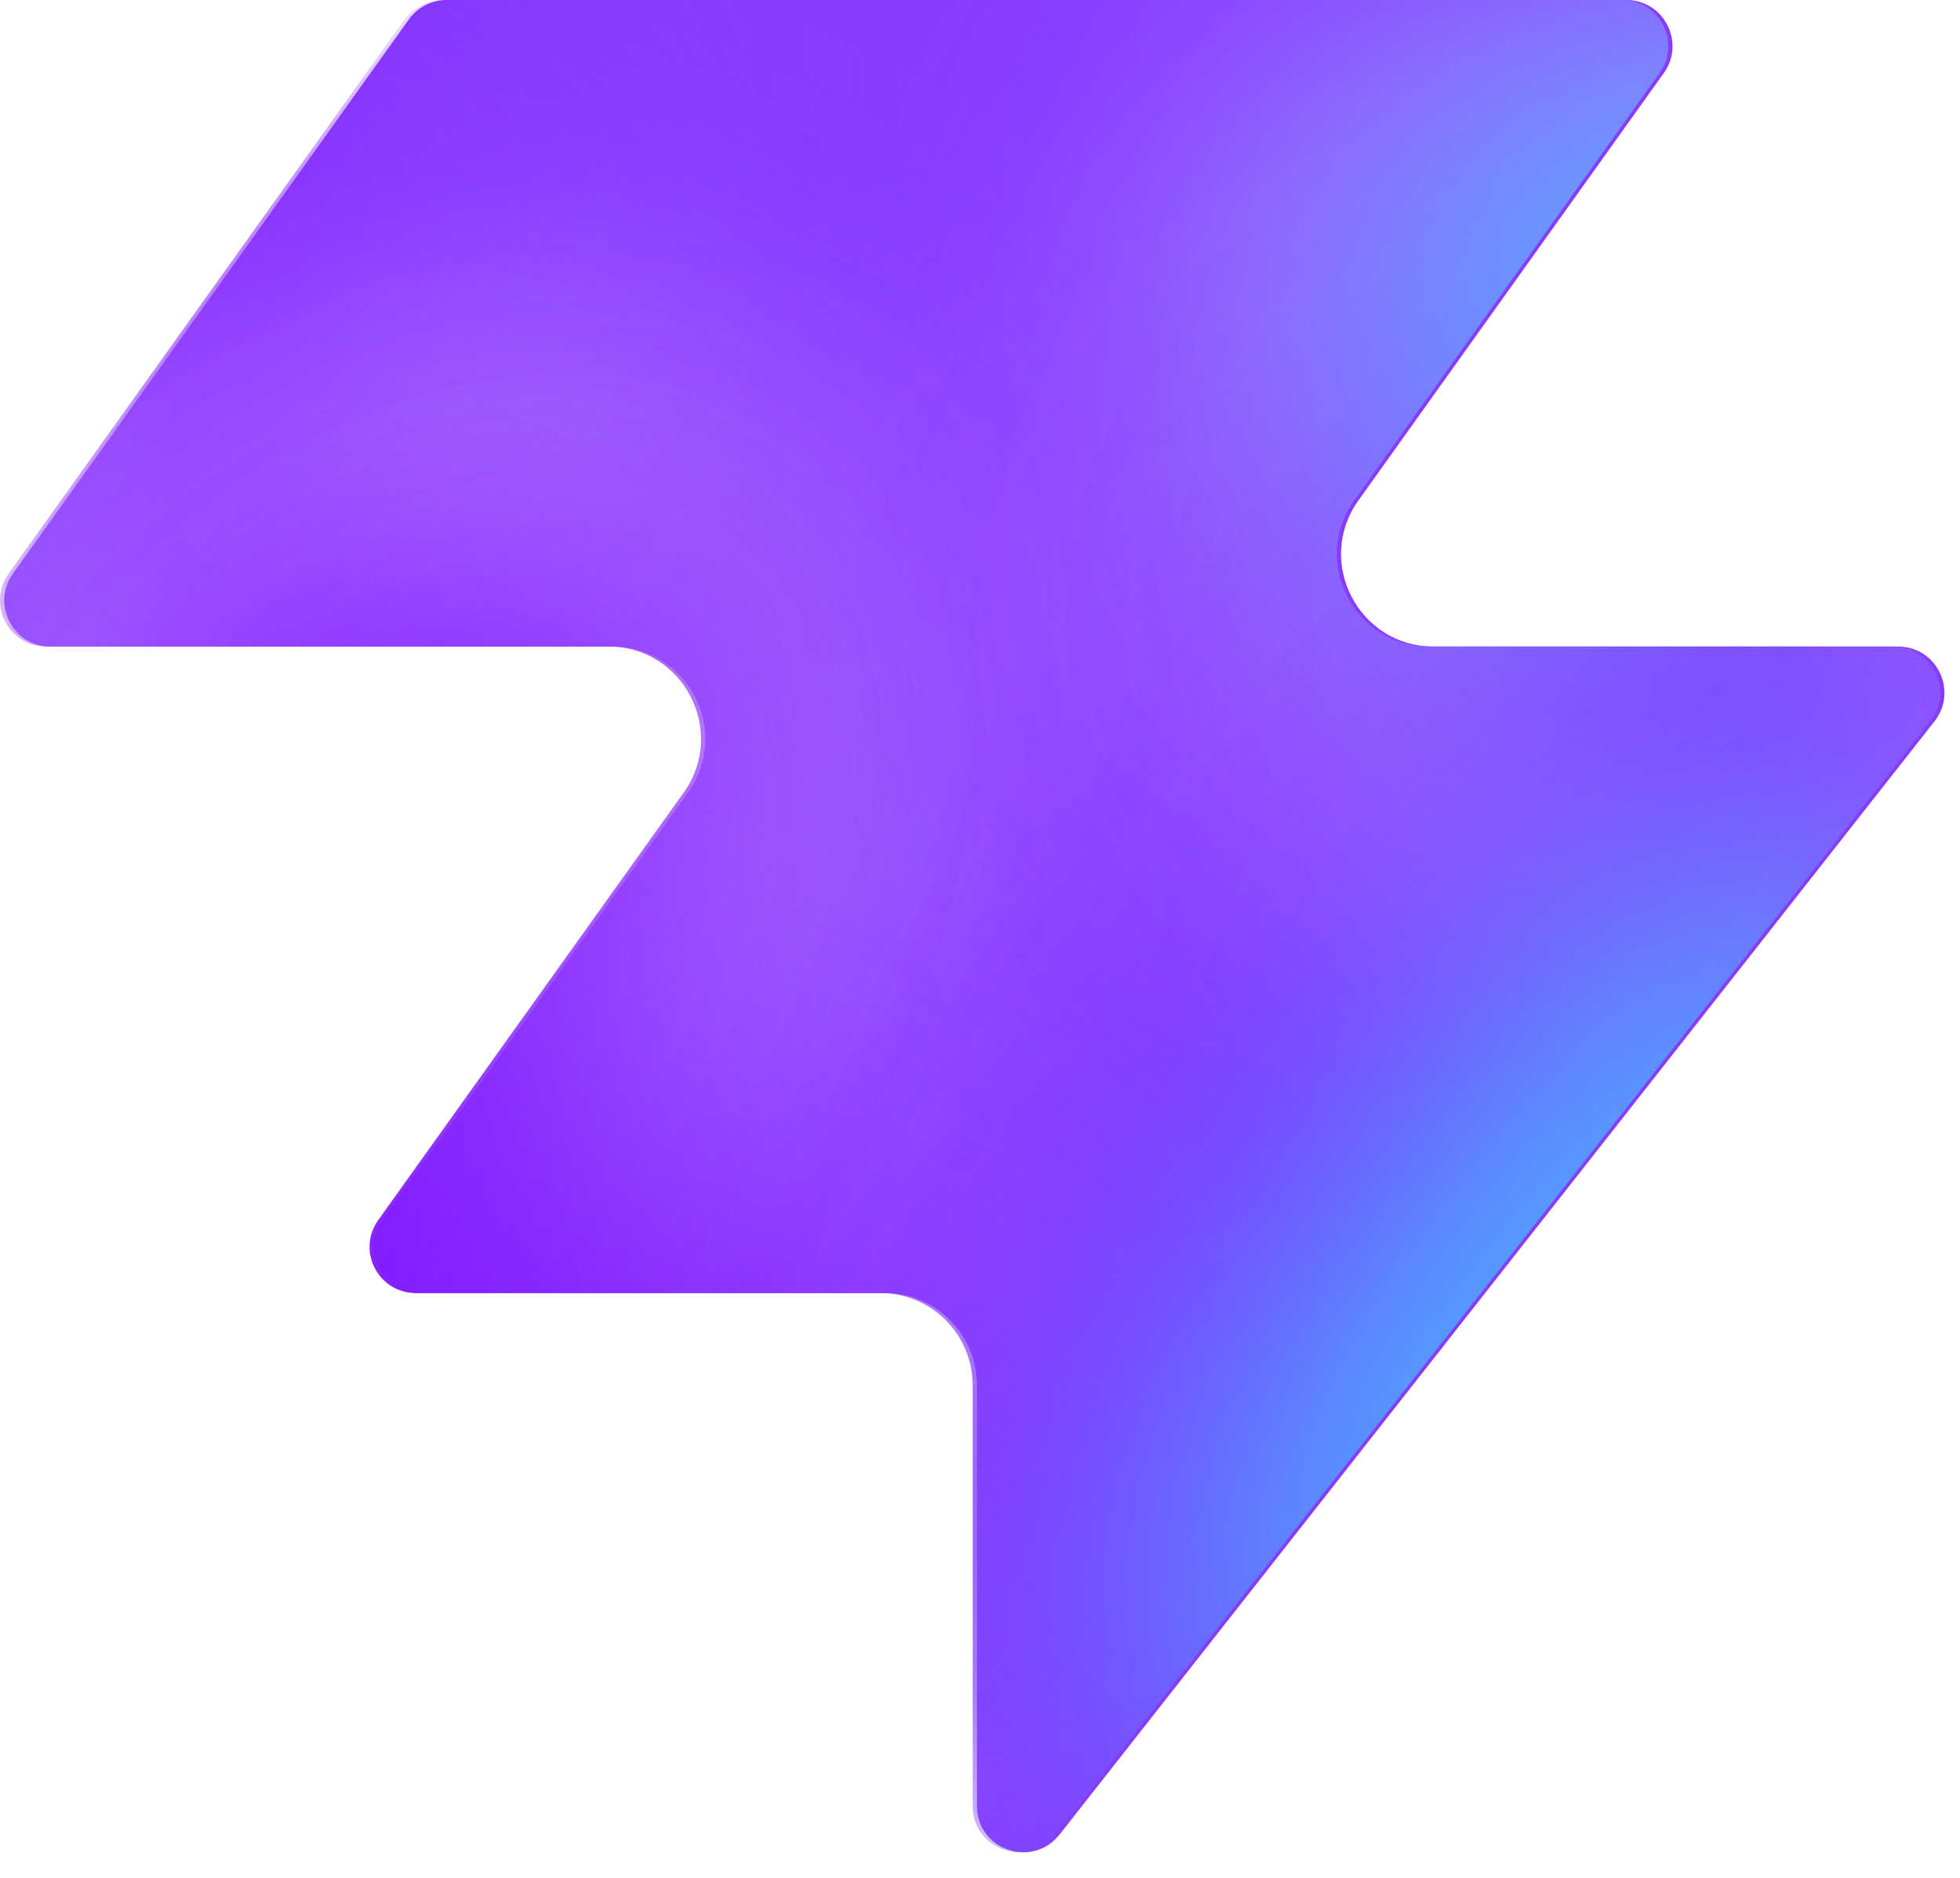
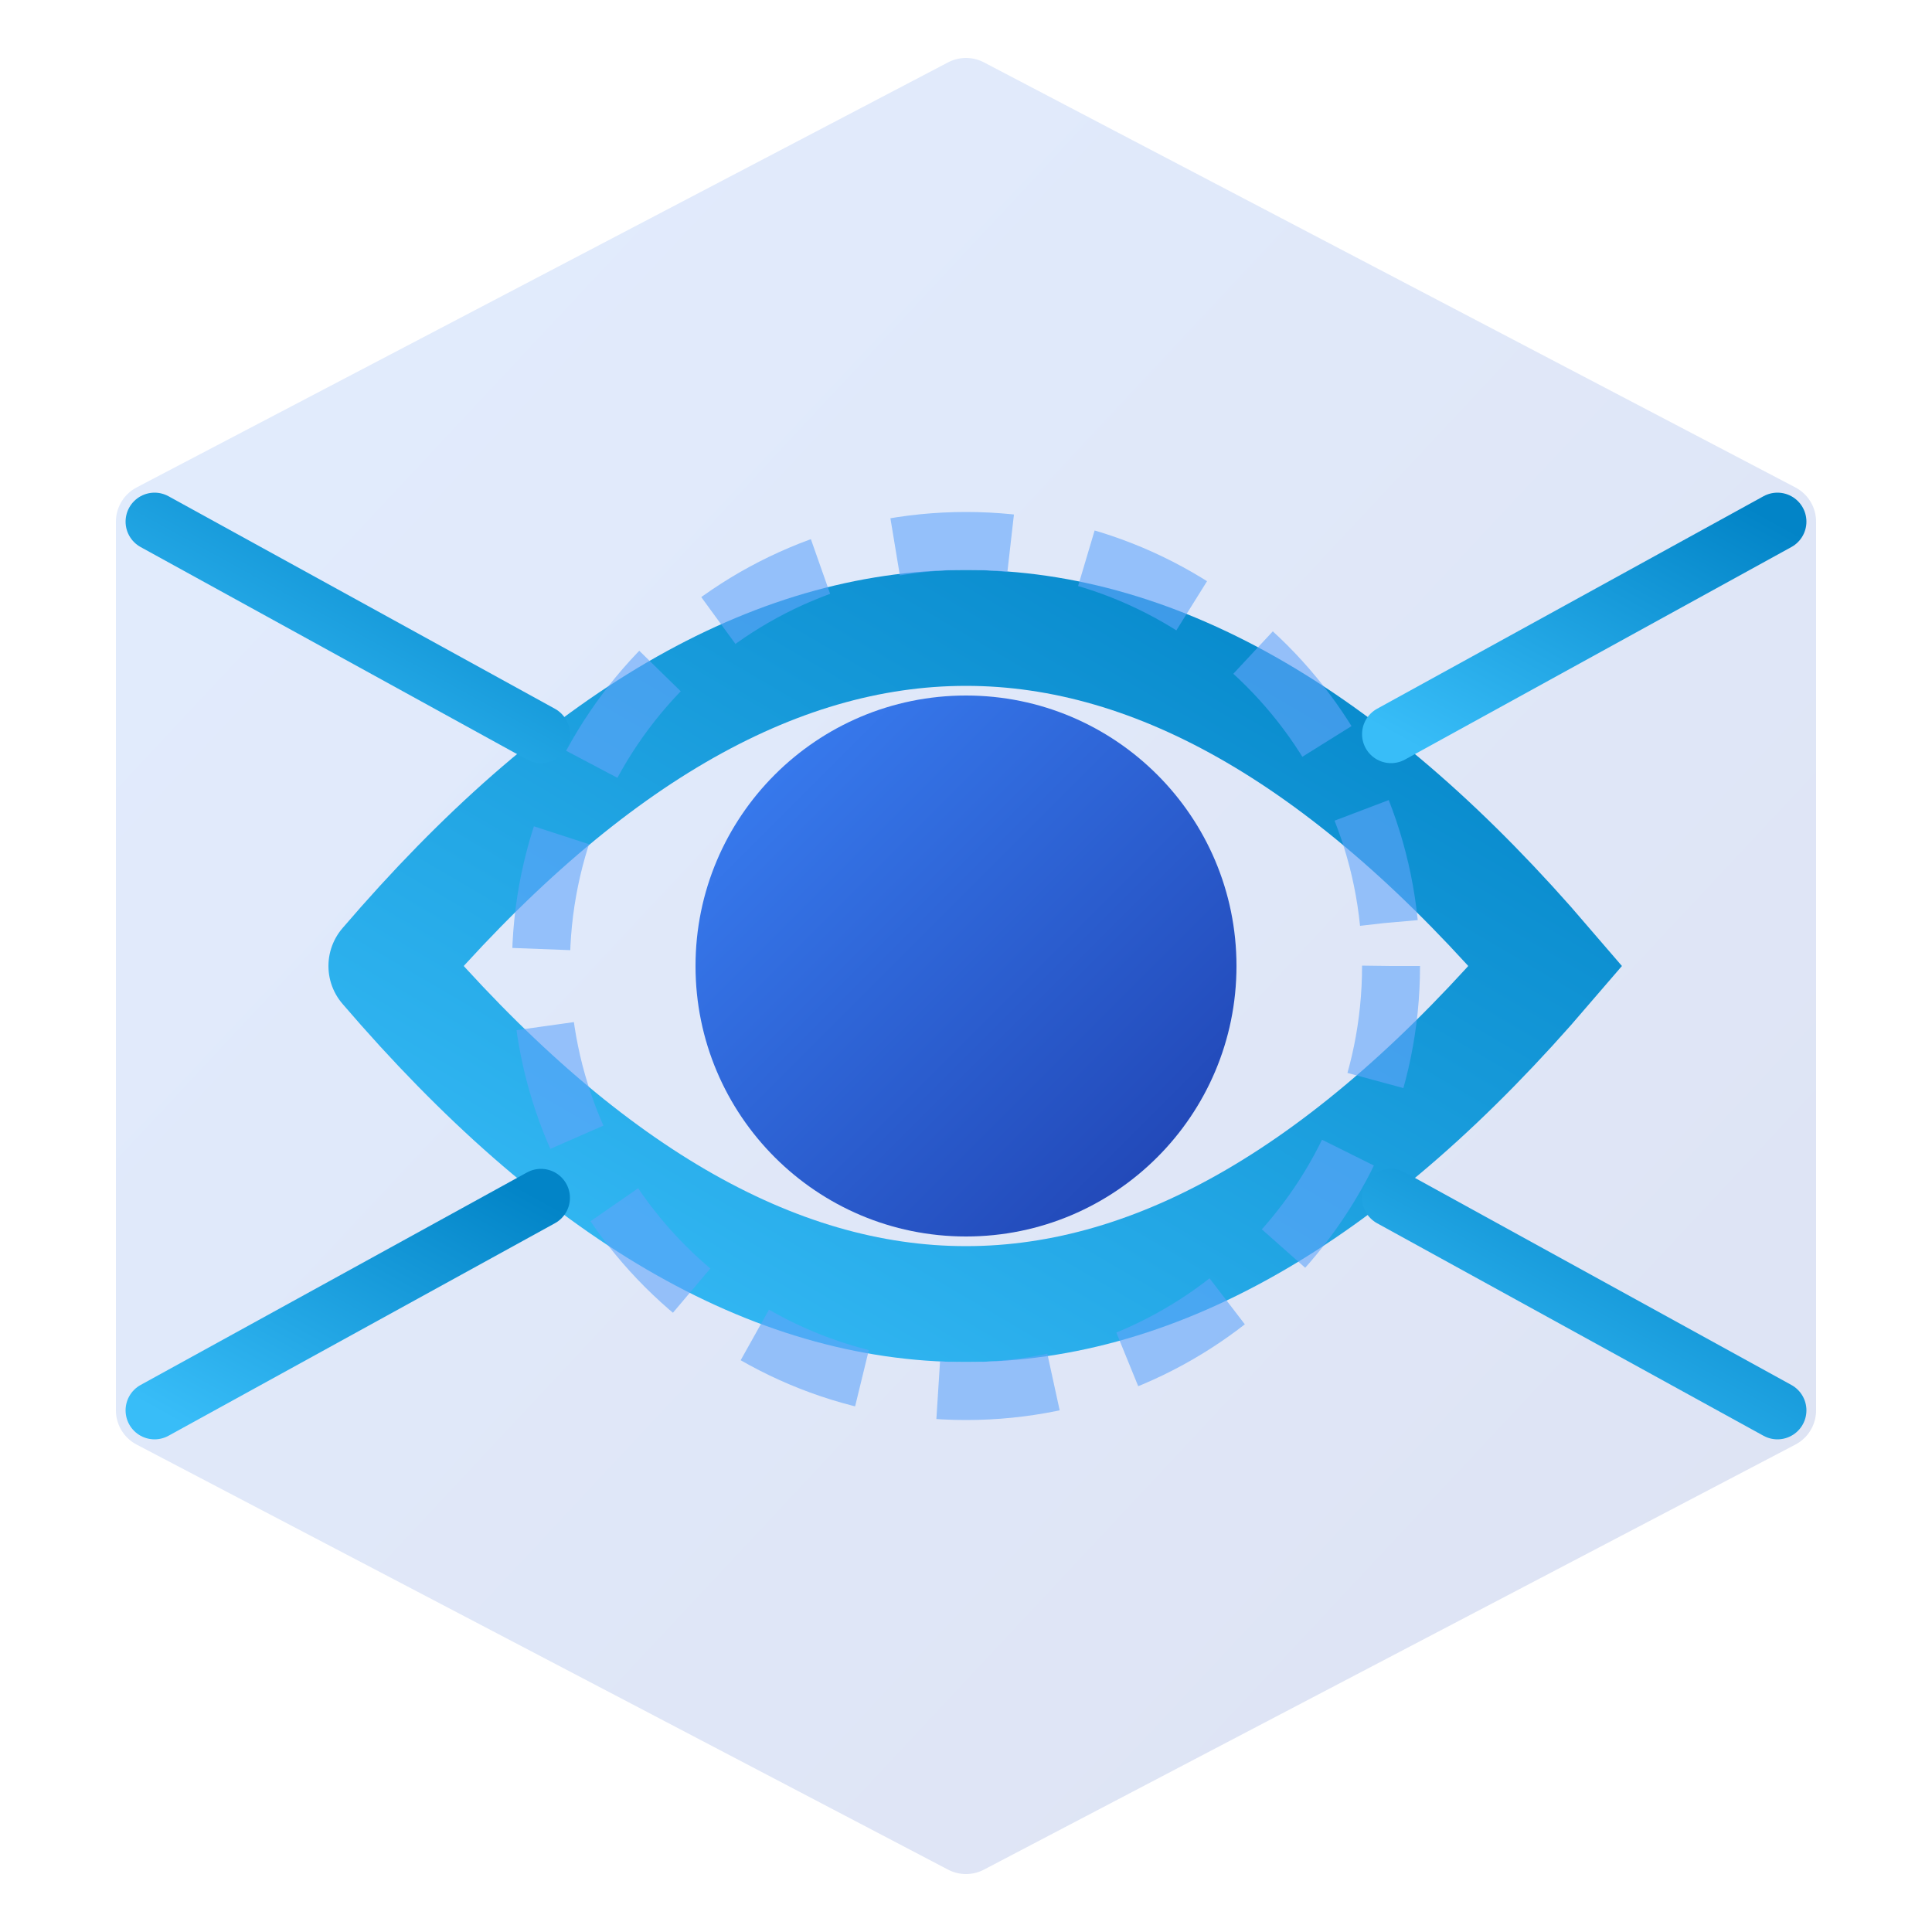
- <svg xmlns="http://www.w3.org/2000/svg" width="48" height="46" fill="none" viewBox="0 0 48 46">
-   <path fill="#863bff" d="M25.946 44.938c-.664.845-2.021.375-2.021-.698V33.937a2.26 2.26 0 0 0-2.262-2.262H10.287c-.92 0-1.456-1.04-.92-1.788l7.48-10.471c1.07-1.497 0-3.578-1.842-3.578H1.237c-.92 0-1.456-1.04-.92-1.788L10.013.474c.214-.297.556-.474.92-.474h28.894c.92 0 1.456 1.04.92 1.788l-7.48 10.471c-1.07 1.498 0 3.579 1.842 3.579h11.377c.943 0 1.473 1.088.89 1.83L25.947 44.94z" style="fill:#863bff;fill:color(display-p3 .525 .23 1);fill-opacity:1" />
-   <mask id="a" width="48" height="46" x="0" y="0" maskUnits="userSpaceOnUse" style="mask-type:alpha">
-     <path fill="#000" d="M25.842 44.938c-.664.844-2.021.375-2.021-.698V33.937a2.26 2.26 0 0 0-2.262-2.262H10.183c-.92 0-1.456-1.04-.92-1.788l7.48-10.471c1.07-1.498 0-3.579-1.842-3.579H1.133c-.92 0-1.456-1.04-.92-1.787L9.91.473c.214-.297.556-.474.92-.474h28.894c.92 0 1.456 1.04.92 1.788l-7.48 10.471c-1.07 1.498 0 3.578 1.842 3.578h11.377c.943 0 1.473 1.088.89 1.832L25.843 44.94z" style="fill:#000;fill-opacity:1" />
-   </mask>
-   <g mask="url(#a)">
-     <g filter="url(#b)">
-       <ellipse cx="5.508" cy="14.704" fill="#ede6ff" rx="5.508" ry="14.704" style="fill:#ede6ff;fill:color(display-p3 .927 .903 1);fill-opacity:1" transform="matrix(.00324 1 1 -.00324 -4.47 31.516)" />
-     </g>
-     <g filter="url(#c)">
-       <ellipse cx="10.399" cy="29.851" fill="#ede6ff" rx="10.399" ry="29.851" style="fill:#ede6ff;fill:color(display-p3 .927 .903 1);fill-opacity:1" transform="matrix(.00324 1 1 -.00324 -39.328 7.883)" />
-     </g>
-     <g filter="url(#d)">
-       <ellipse cx="5.508" cy="30.487" fill="#7e14ff" rx="5.508" ry="30.487" style="fill:#7e14ff;fill:color(display-p3 .492 .077 1);fill-opacity:1" transform="rotate(89.814 -25.913 -14.639)scale(1 -1)" />
-     </g>
-     <g filter="url(#e)">
-       <ellipse cx="5.508" cy="30.599" fill="#7e14ff" rx="5.508" ry="30.599" style="fill:#7e14ff;fill:color(display-p3 .492 .077 1);fill-opacity:1" transform="rotate(89.814 -32.644 -3.334)scale(1 -1)" />
-     </g>
-     <g filter="url(#f)">
-       <ellipse cx="5.508" cy="30.599" fill="#7e14ff" rx="5.508" ry="30.599" style="fill:#7e14ff;fill:color(display-p3 .492 .077 1);fill-opacity:1" transform="matrix(.00324 1 1 -.00324 -34.34 30.47)" />
-     </g>
-     <g filter="url(#g)">
-       <ellipse cx="14.072" cy="22.078" fill="#ede6ff" rx="14.072" ry="22.078" style="fill:#ede6ff;fill:color(display-p3 .927 .903 1);fill-opacity:1" transform="rotate(93.35 24.506 48.493)scale(-1 1)" />
-     </g>
-     <g filter="url(#h)">
-       <ellipse cx="3.47" cy="21.501" fill="#7e14ff" rx="3.47" ry="21.501" style="fill:#7e14ff;fill:color(display-p3 .492 .077 1);fill-opacity:1" transform="rotate(89.009 28.708 47.59)scale(-1 1)" />
-     </g>
-     <g filter="url(#i)">
-       <ellipse cx="3.47" cy="21.501" fill="#7e14ff" rx="3.47" ry="21.501" style="fill:#7e14ff;fill:color(display-p3 .492 .077 1);fill-opacity:1" transform="rotate(89.009 28.708 47.59)scale(-1 1)" />
-     </g>
-     <g filter="url(#j)">
-       <ellipse cx=".387" cy="8.972" fill="#7e14ff" rx="4.407" ry="29.108" style="fill:#7e14ff;fill:color(display-p3 .492 .077 1);fill-opacity:1" transform="rotate(39.51 .387 8.972)" />
-     </g>
-     <g filter="url(#k)">
-       <ellipse cx="47.523" cy="-6.092" fill="#7e14ff" rx="4.407" ry="29.108" style="fill:#7e14ff;fill:color(display-p3 .492 .077 1);fill-opacity:1" transform="rotate(37.892 47.523 -6.092)" />
-     </g>
-     <g filter="url(#l)">
-       <ellipse cx="41.412" cy="6.333" fill="#47bfff" rx="5.971" ry="9.665" style="fill:#47bfff;fill:color(display-p3 .28 .748 1);fill-opacity:1" transform="rotate(37.892 41.412 6.333)" />
-     </g>
-     <g filter="url(#m)">
-       <ellipse cx="-1.879" cy="38.332" fill="#7e14ff" rx="4.407" ry="29.108" style="fill:#7e14ff;fill:color(display-p3 .492 .077 1);fill-opacity:1" transform="rotate(37.892 -1.88 38.332)" />
-     </g>
-     <g filter="url(#n)">
-       <ellipse cx="-1.879" cy="38.332" fill="#7e14ff" rx="4.407" ry="29.108" style="fill:#7e14ff;fill:color(display-p3 .492 .077 1);fill-opacity:1" transform="rotate(37.892 -1.88 38.332)" />
-     </g>
-     <g filter="url(#o)">
-       <ellipse cx="35.651" cy="29.907" fill="#7e14ff" rx="4.407" ry="29.108" style="fill:#7e14ff;fill:color(display-p3 .492 .077 1);fill-opacity:1" transform="rotate(37.892 35.651 29.907)" />
-     </g>
-     <g filter="url(#p)">
-       <ellipse cx="38.418" cy="32.4" fill="#47bfff" rx="5.971" ry="15.297" style="fill:#47bfff;fill:color(display-p3 .28 .748 1);fill-opacity:1" transform="rotate(37.892 38.418 32.4)" />
-     </g>
-   </g>
+ <svg xmlns="http://www.w3.org/2000/svg" viewBox="0 0 100 100">
  <defs>
-     <filter id="b" width="60.045" height="41.654" x="-19.77" y="16.149" color-interpolation-filters="sRGB" filterUnits="userSpaceOnUse">
-       <feFlood flood-opacity="0" result="BackgroundImageFix" />
-       <feBlend in="SourceGraphic" in2="BackgroundImageFix" result="shape" />
-       <feGaussianBlur result="effect1_foregroundBlur_2002_17158" stdDeviation="7.659" />
-     </filter>
-     <filter id="c" width="90.34" height="51.437" x="-54.613" y="-7.533" color-interpolation-filters="sRGB" filterUnits="userSpaceOnUse">
-       <feFlood flood-opacity="0" result="BackgroundImageFix" />
-       <feBlend in="SourceGraphic" in2="BackgroundImageFix" result="shape" />
-       <feGaussianBlur result="effect1_foregroundBlur_2002_17158" stdDeviation="7.659" />
-     </filter>
-     <filter id="d" width="79.355" height="29.4" x="-49.64" y="2.03" color-interpolation-filters="sRGB" filterUnits="userSpaceOnUse">
-       <feFlood flood-opacity="0" result="BackgroundImageFix" />
-       <feBlend in="SourceGraphic" in2="BackgroundImageFix" result="shape" />
-       <feGaussianBlur result="effect1_foregroundBlur_2002_17158" stdDeviation="4.596" />
-     </filter>
-     <filter id="e" width="79.579" height="29.4" x="-45.045" y="20.029" color-interpolation-filters="sRGB" filterUnits="userSpaceOnUse">
-       <feFlood flood-opacity="0" result="BackgroundImageFix" />
-       <feBlend in="SourceGraphic" in2="BackgroundImageFix" result="shape" />
-       <feGaussianBlur result="effect1_foregroundBlur_2002_17158" stdDeviation="4.596" />
-     </filter>
-     <filter id="f" width="79.579" height="29.4" x="-43.513" y="21.178" color-interpolation-filters="sRGB" filterUnits="userSpaceOnUse">
-       <feFlood flood-opacity="0" result="BackgroundImageFix" />
-       <feBlend in="SourceGraphic" in2="BackgroundImageFix" result="shape" />
-       <feGaussianBlur result="effect1_foregroundBlur_2002_17158" stdDeviation="4.596" />
-     </filter>
-     <filter id="g" width="74.749" height="58.852" x="15.756" y="-17.901" color-interpolation-filters="sRGB" filterUnits="userSpaceOnUse">
-       <feFlood flood-opacity="0" result="BackgroundImageFix" />
-       <feBlend in="SourceGraphic" in2="BackgroundImageFix" result="shape" />
-       <feGaussianBlur result="effect1_foregroundBlur_2002_17158" stdDeviation="7.659" />
-     </filter>
-     <filter id="h" width="61.377" height="25.362" x="23.548" y="2.284" color-interpolation-filters="sRGB" filterUnits="userSpaceOnUse">
-       <feFlood flood-opacity="0" result="BackgroundImageFix" />
-       <feBlend in="SourceGraphic" in2="BackgroundImageFix" result="shape" />
-       <feGaussianBlur result="effect1_foregroundBlur_2002_17158" stdDeviation="4.596" />
-     </filter>
-     <filter id="i" width="61.377" height="25.362" x="23.548" y="2.284" color-interpolation-filters="sRGB" filterUnits="userSpaceOnUse">
-       <feFlood flood-opacity="0" result="BackgroundImageFix" />
-       <feBlend in="SourceGraphic" in2="BackgroundImageFix" result="shape" />
-       <feGaussianBlur result="effect1_foregroundBlur_2002_17158" stdDeviation="4.596" />
-     </filter>
-     <filter id="j" width="56.045" height="63.649" x="-27.636" y="-22.853" color-interpolation-filters="sRGB" filterUnits="userSpaceOnUse">
-       <feFlood flood-opacity="0" result="BackgroundImageFix" />
-       <feBlend in="SourceGraphic" in2="BackgroundImageFix" result="shape" />
-       <feGaussianBlur result="effect1_foregroundBlur_2002_17158" stdDeviation="4.596" />
-     </filter>
-     <filter id="k" width="54.814" height="64.646" x="20.116" y="-38.415" color-interpolation-filters="sRGB" filterUnits="userSpaceOnUse">
-       <feFlood flood-opacity="0" result="BackgroundImageFix" />
-       <feBlend in="SourceGraphic" in2="BackgroundImageFix" result="shape" />
-       <feGaussianBlur result="effect1_foregroundBlur_2002_17158" stdDeviation="4.596" />
-     </filter>
-     <filter id="l" width="33.541" height="35.313" x="24.641" y="-11.323" color-interpolation-filters="sRGB" filterUnits="userSpaceOnUse">
-       <feFlood flood-opacity="0" result="BackgroundImageFix" />
-       <feBlend in="SourceGraphic" in2="BackgroundImageFix" result="shape" />
-       <feGaussianBlur result="effect1_foregroundBlur_2002_17158" stdDeviation="4.596" />
-     </filter>
-     <filter id="m" width="54.814" height="64.646" x="-29.286" y="6.009" color-interpolation-filters="sRGB" filterUnits="userSpaceOnUse">
-       <feFlood flood-opacity="0" result="BackgroundImageFix" />
-       <feBlend in="SourceGraphic" in2="BackgroundImageFix" result="shape" />
-       <feGaussianBlur result="effect1_foregroundBlur_2002_17158" stdDeviation="4.596" />
-     </filter>
-     <filter id="n" width="54.814" height="64.646" x="-29.286" y="6.009" color-interpolation-filters="sRGB" filterUnits="userSpaceOnUse">
-       <feFlood flood-opacity="0" result="BackgroundImageFix" />
-       <feBlend in="SourceGraphic" in2="BackgroundImageFix" result="shape" />
-       <feGaussianBlur result="effect1_foregroundBlur_2002_17158" stdDeviation="4.596" />
-     </filter>
-     <filter id="o" width="54.814" height="64.646" x="8.244" y="-2.416" color-interpolation-filters="sRGB" filterUnits="userSpaceOnUse">
-       <feFlood flood-opacity="0" result="BackgroundImageFix" />
-       <feBlend in="SourceGraphic" in2="BackgroundImageFix" result="shape" />
-       <feGaussianBlur result="effect1_foregroundBlur_2002_17158" stdDeviation="4.596" />
-     </filter>
-     <filter id="p" width="39.409" height="43.623" x="18.713" y="10.588" color-interpolation-filters="sRGB" filterUnits="userSpaceOnUse">
-       <feFlood flood-opacity="0" result="BackgroundImageFix" />
-       <feBlend in="SourceGraphic" in2="BackgroundImageFix" result="shape" />
-       <feGaussianBlur result="effect1_foregroundBlur_2002_17158" stdDeviation="4.596" />
-     </filter>
+     <linearGradient id="grad" x1="0%" y1="0%" x2="100%" y2="100%">
+       <stop offset="0%" style="stop-color:#3b82f6;stop-opacity:1" />
+       <stop offset="100%" style="stop-color:#1e40af;stop-opacity:1" />
+     </linearGradient>
+     <linearGradient id="grad2" x1="0%" y1="100%" x2="100%" y2="0%">
+       <stop offset="0%" style="stop-color:#38bdf8;stop-opacity:1" />
+       <stop offset="100%" style="stop-color:#0284c7;stop-opacity:1" />
+     </linearGradient>
  </defs>
+   <polygon points="50,5 92,27 92,73 50,95 8,73 8,27" fill="url(#grad)" opacity="0.15" stroke="url(#grad)" stroke-width="4" stroke-linejoin="round" />
+   <path d="M 20,50 Q 50,15 80,50 Q 50,85 20,50" fill="none" stroke="url(#grad2)" stroke-width="6" stroke-linecap="round" />
+   <circle cx="50" cy="50" r="14" fill="url(#grad)" />
+   <circle cx="50" cy="50" r="22" fill="none" stroke="#60a5fa" stroke-width="3" opacity="0.6" stroke-dasharray="6 4" />
+   <line x1="50" y1="5" x2="50" y2="28" stroke="url(#grad)" stroke-width="4" stroke-linecap="round" />
+   <line x1="50" y1="95" x2="50" y2="72" stroke="url(#grad)" stroke-width="4" stroke-linecap="round" />
+   <line x1="8" y1="27" x2="28" y2="38" stroke="url(#grad2)" stroke-width="3" stroke-linecap="round" />
+   <line x1="92" y1="27" x2="72" y2="38" stroke="url(#grad2)" stroke-width="3" stroke-linecap="round" />
+   <line x1="8" y1="73" x2="28" y2="62" stroke="url(#grad2)" stroke-width="3" stroke-linecap="round" />
+   <line x1="92" y1="73" x2="72" y2="62" stroke="url(#grad2)" stroke-width="3" stroke-linecap="round" />
</svg>
